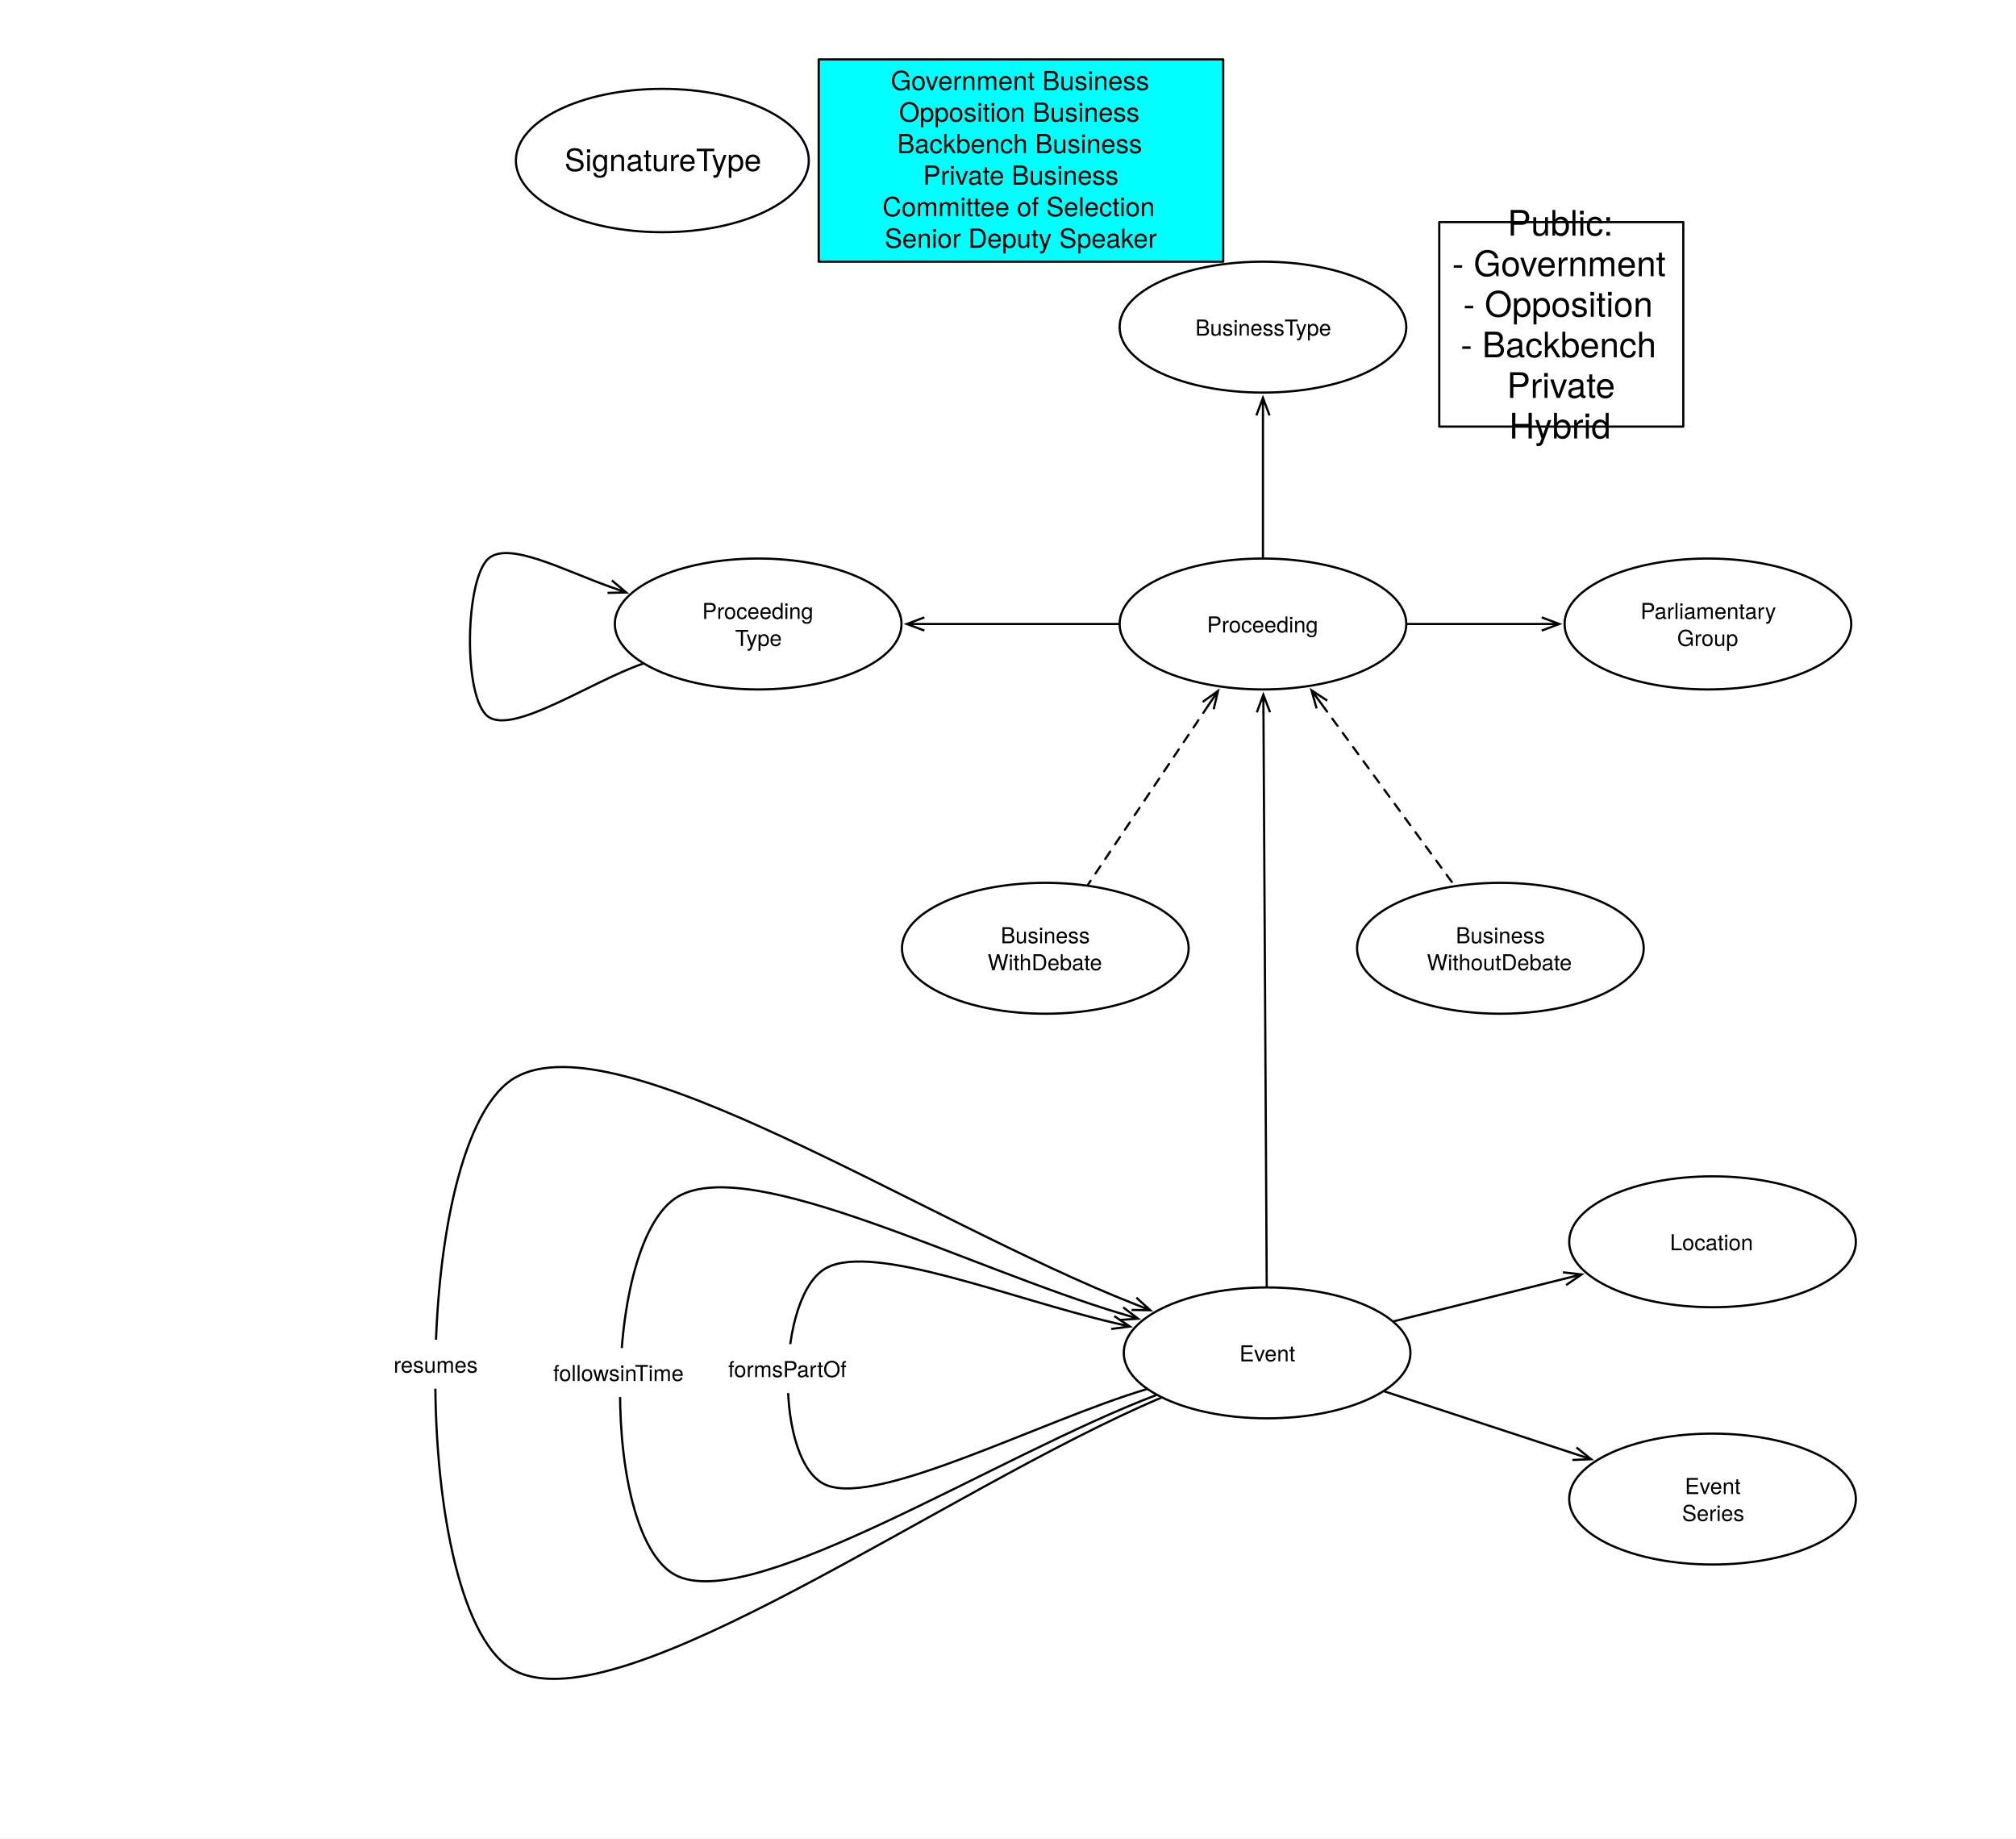
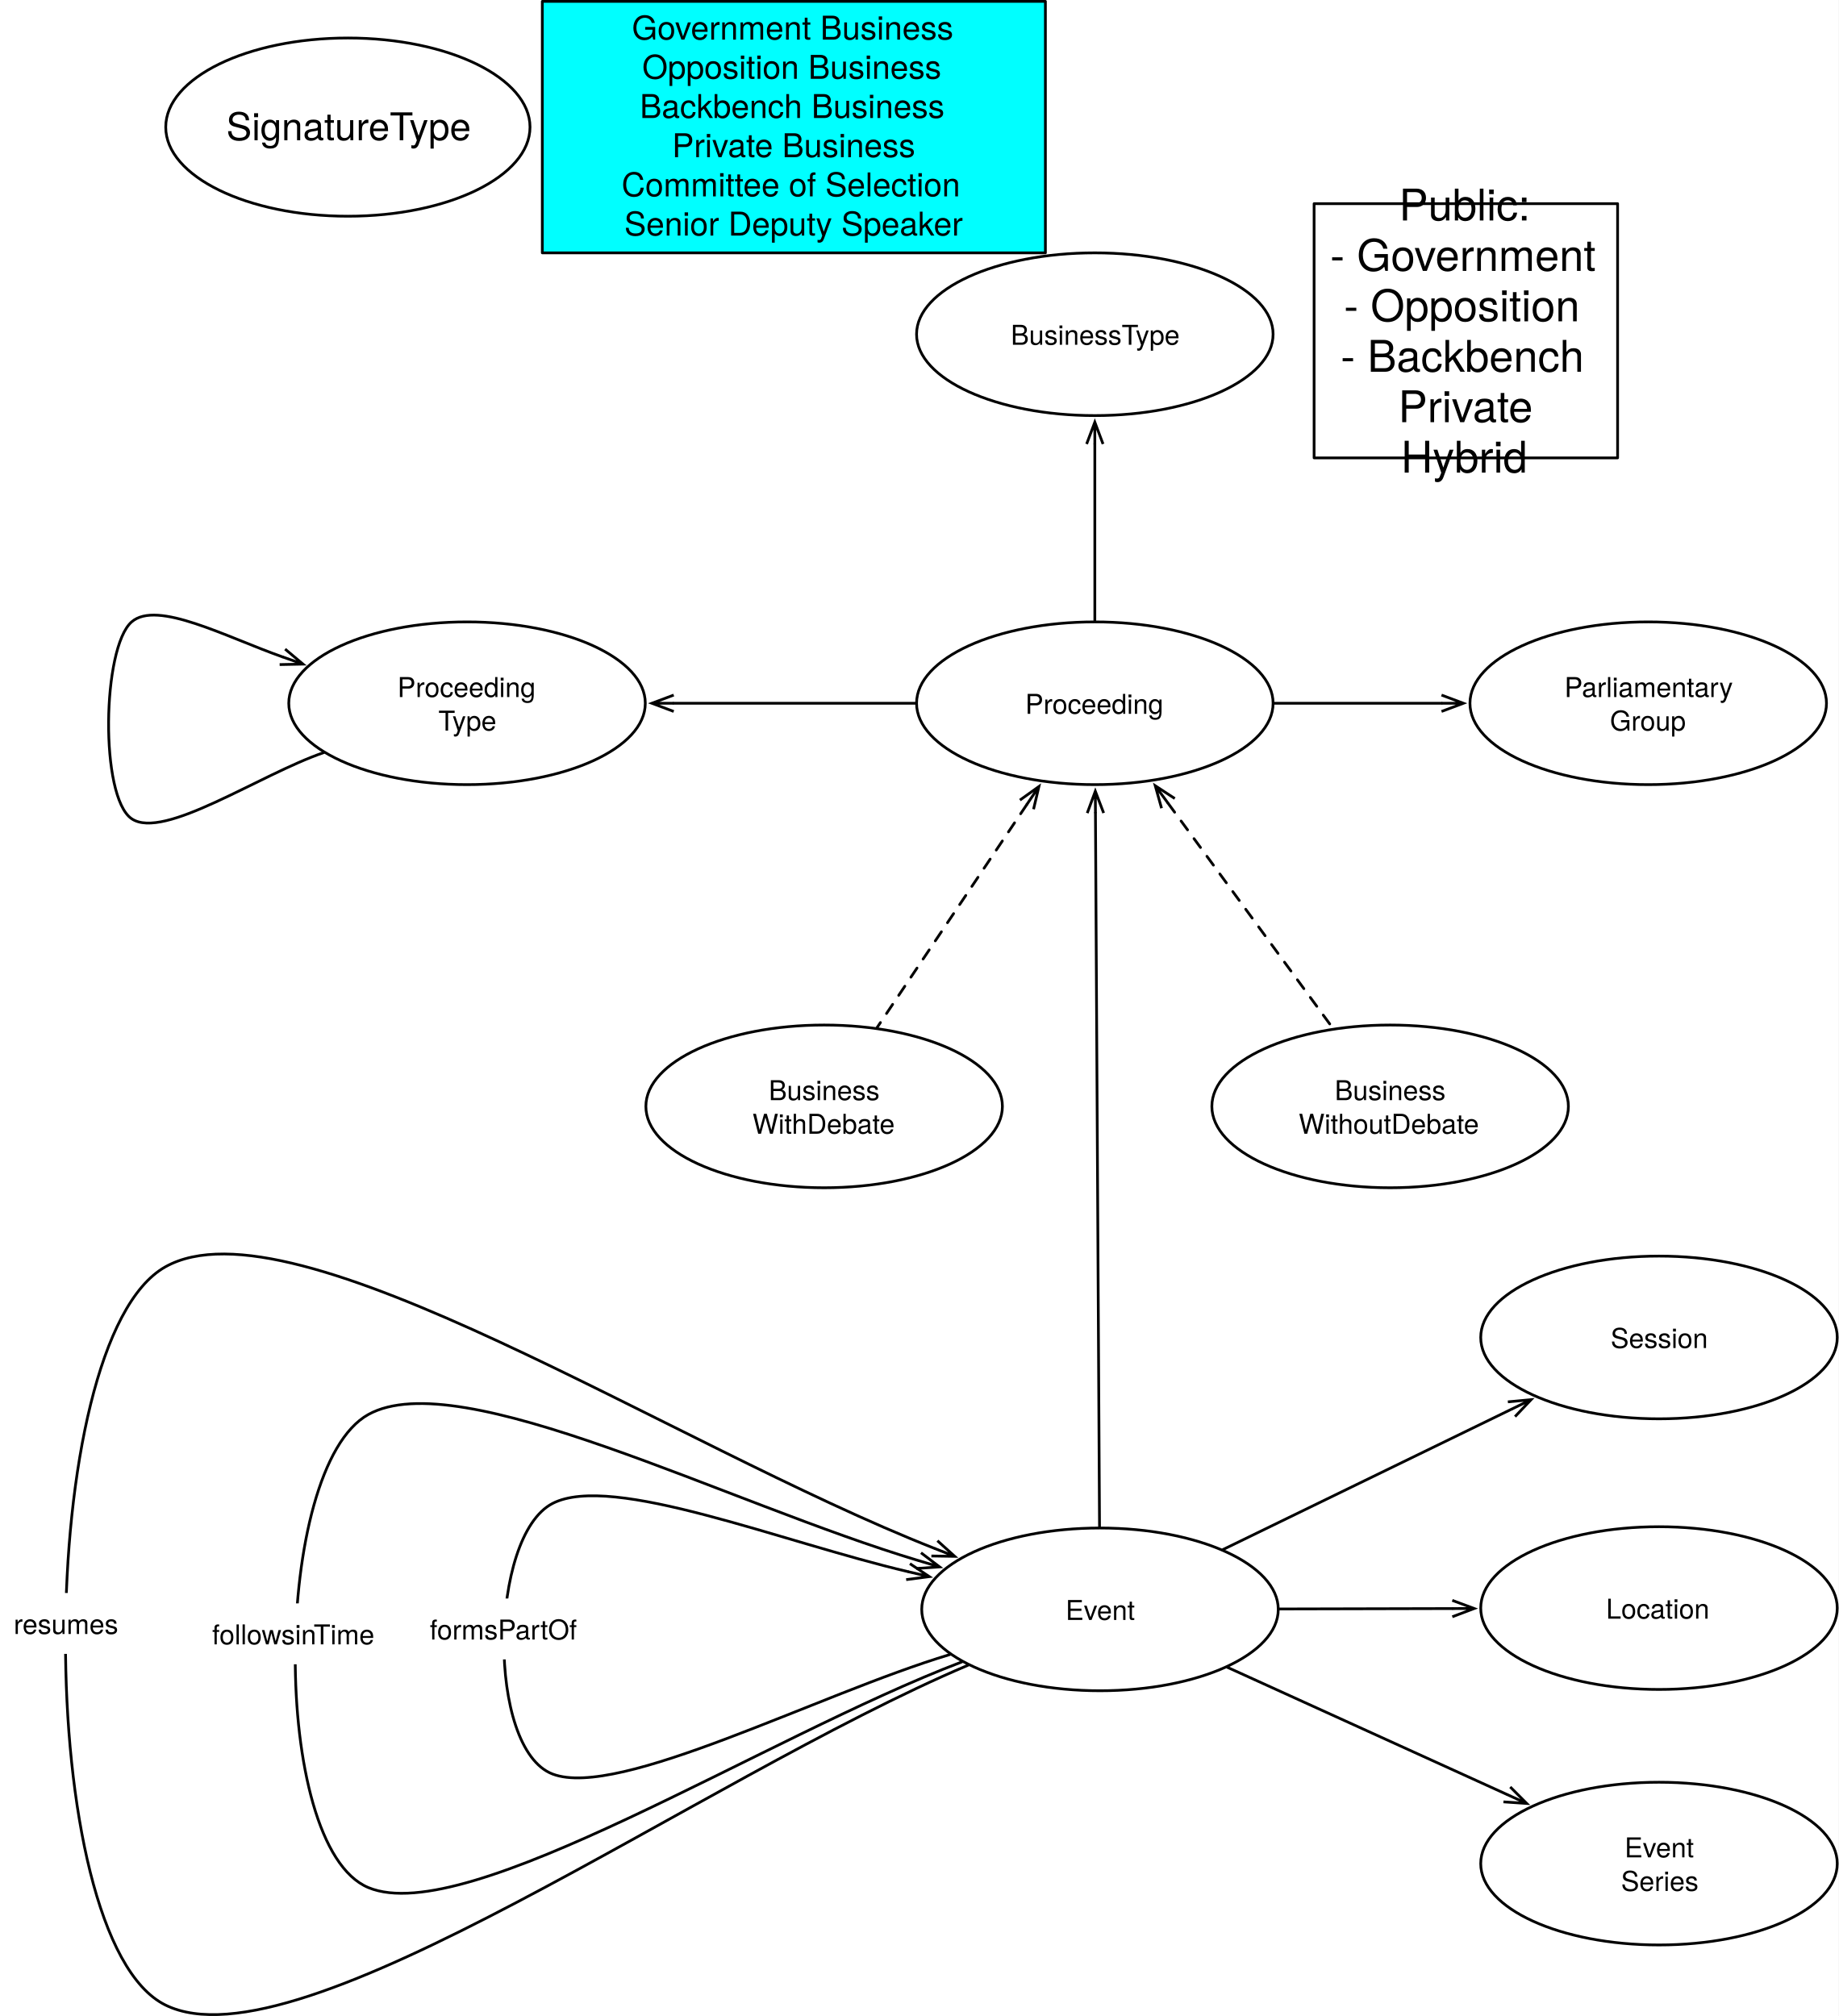
- <svg xmlns="http://www.w3.org/2000/svg" version="1.1" viewBox="0 0 917 836" width="917" height="836">
+ <svg xmlns="http://www.w3.org/2000/svg" version="1.1" viewBox="174.051 26.5 672.449 737.486" width="672.449" height="737.486">
  <defs>
    <marker orient="auto" overflow="visible" markerUnits="strokeWidth" id="StickArrow_Marker" stroke-linejoin="miter" stroke-miterlimit="10" viewBox="-9 -4 10 8" markerWidth="10" markerHeight="8" color="black">
      <g>
        <path d="M -8 0 L 0 0 M 0 3 L -8 0 L 0 -3" fill="none" stroke="currentColor" stroke-width="1" />
      </g>
    </marker>
  </defs>
  <g id="Canvas_1" fill="none" fill-opacity="1" stroke-opacity="1" stroke="none" stroke-dasharray="none">
-     <rect fill="white" x="0" y="0" width="917" height="836" />
+     <rect fill="white" x="174.051" y="26.5" width="672.449" height="737.486" />
    <g id="Canvas_1_Layer_1">
      <g id="Graphic_987">
        <ellipse cx="574.468" cy="283.764" rx="65.197" ry="29.764" fill="white" />
        <ellipse cx="574.468" cy="283.764" rx="65.197" ry="29.764" stroke="black" stroke-linecap="round" stroke-linejoin="round" stroke-width="1" />
        <text transform="translate(527.3105 277.6238)" fill="black">
          <tspan font-family="Helvetica Neue" font-size="10" fill="black" x="21.692" y="10">Proceeding</tspan>
        </text>
      </g>
      <g id="Graphic_993">
        <ellipse cx="576.359" cy="615.238" rx="65.197" ry="29.764" fill="white" />
        <ellipse cx="576.359" cy="615.238" rx="65.197" ry="29.764" stroke="black" stroke-linecap="round" stroke-linejoin="round" stroke-width="1" />
        <text transform="translate(529.2011 609.0979)" fill="black">
          <tspan font-family="Helvetica Neue" font-size="10" fill="black" x="34.562" y="10">Event</tspan>
        </text>
      </g>
      <g id="Graphic_994">
-         <ellipse cx="778.965" cy="564.71" rx="65.197" ry="29.764" fill="white" />
-         <ellipse cx="778.965" cy="564.71" rx="65.197" ry="29.764" stroke="black" stroke-linecap="round" stroke-linejoin="round" stroke-width="1" />
-         <text transform="translate(731.8075 558.5704)" fill="black">
+         <ellipse cx="780.803" cy="614.764" rx="65.197" ry="29.764" fill="white" />
+         <ellipse cx="780.803" cy="614.764" rx="65.197" ry="29.764" stroke="black" stroke-linecap="round" stroke-linejoin="round" stroke-width="1" />
+         <text transform="translate(733.6457 608.6238)" fill="black">
          <tspan font-family="Helvetica Neue" font-size="10" fill="black" x="27.802" y="10">Location</tspan>
        </text>
      </g>
      <g id="Line_996">
-         <line x1="711.643" y1="581.5" x2="634.075" y2="600.844" marker-start="url(#StickArrow_Marker)" stroke="black" stroke-linecap="round" stroke-linejoin="round" stroke-width="1" />
+         <line x1="705.207" y1="614.939" x2="642.055" y2="615.086" marker-start="url(#StickArrow_Marker)" stroke="black" stroke-linecap="round" stroke-linejoin="round" stroke-width="1" />
      </g>
      <g id="Line_998">
        <path d="M 506.153 601.436 C 460.104 590.66 397.874 565.288 376.162 576.474 C 352.886 588.466 351.952 666.26 376.162 675.474 C 400.371 684.688 473.014 646.333 521.432 631.764" marker-start="url(#StickArrow_Marker)" stroke="black" stroke-linecap="round" stroke-linejoin="round" stroke-width="1" />
      </g>
      <g id="Line_1000">
        <line x1="574.697" y1="323.927" x2="576.186" y2="584.974" marker-start="url(#StickArrow_Marker)" stroke="black" stroke-linecap="round" stroke-linejoin="round" stroke-width="1" />
      </g>
      <g id="Graphic_1001">
        <ellipse cx="344.862" cy="283.764" rx="65.197" ry="29.764" fill="white" />
        <ellipse cx="344.862" cy="283.764" rx="65.197" ry="29.764" stroke="black" stroke-linecap="round" stroke-linejoin="round" stroke-width="1" />
        <text transform="translate(297.7042 271.4838)" fill="black">
          <tspan font-family="Helvetica Neue" font-size="10" fill="black" x="21.692" y="10">Proceeding</tspan>
          <tspan font-family="Helvetica Neue" font-size="10" fill="black" x="36.692" y="22.28">Type</tspan>
        </text>
      </g>
      <g id="Line_1002">
        <line x1="420.459" y1="283.764" x2="508.771" y2="283.764" marker-start="url(#StickArrow_Marker)" stroke="black" stroke-linecap="round" stroke-linejoin="round" stroke-width="1" />
      </g>
      <g id="Graphic_1003">
        <ellipse cx="776.862" cy="283.764" rx="65.197" ry="29.764" fill="white" />
        <ellipse cx="776.862" cy="283.764" rx="65.197" ry="29.764" stroke="black" stroke-linecap="round" stroke-linejoin="round" stroke-width="1" />
        <text transform="translate(729.7042 271.4838)" fill="black">
          <tspan font-family="Helvetica Neue" font-size="10" fill="black" x="16.507" y="10">Parliamentary</tspan>
          <tspan font-family="Helvetica Neue" font-size="10" fill="black" x="33.172" y="22.28">Group</tspan>
        </text>
      </g>
      <g id="Line_1004">
        <line x1="701.265" y1="283.764" x2="640.165" y2="283.764" marker-start="url(#StickArrow_Marker)" stroke="black" stroke-linecap="round" stroke-linejoin="round" stroke-width="1" />
      </g>
      <g id="Graphic_1005">
-         <ellipse cx="778.965" cy="681.71" rx="65.197" ry="29.764" fill="white" />
-         <ellipse cx="778.965" cy="681.71" rx="65.197" ry="29.764" stroke="black" stroke-linecap="round" stroke-linejoin="round" stroke-width="1" />
-         <text transform="translate(731.8075 669.4304)" fill="black">
+         <ellipse cx="780.803" cy="708.236" rx="65.197" ry="29.764" fill="white" />
+         <ellipse cx="780.803" cy="708.236" rx="65.197" ry="29.764" stroke="black" stroke-linecap="round" stroke-linejoin="round" stroke-width="1" />
+         <text transform="translate(733.6457 695.9562)" fill="black">
          <tspan font-family="Helvetica Neue" font-size="10" fill="black" x="34.562" y="10">Event</tspan>
          <tspan font-family="Helvetica Neue" font-size="10" fill="black" x="33.272" y="22.28">Series</tspan>
        </text>
      </g>
      <g id="Line_1006">
-         <line x1="716.132" y1="661.096" x2="629.785" y2="632.766" marker-start="url(#StickArrow_Marker)" stroke="black" stroke-linecap="round" stroke-linejoin="round" stroke-width="1" />
+         <line x1="725.153" y1="682.922" x2="622.998" y2="636.453" marker-start="url(#StickArrow_Marker)" stroke="black" stroke-linecap="round" stroke-linejoin="round" stroke-width="1" />
      </g>
      <g id="Graphic_1009">
        <rect x="326.24" y="611.259" width="64.45" height="22.28" fill="white" />
        <text transform="translate(331.2405 616.259)" fill="black">
          <tspan font-family="Helvetica Neue" font-size="10" fill="black" x="3659295e-19" y="10">formsPartOf</tspan>
        </text>
      </g>
      <g id="Line_1011">
        <path d="M 510.031 597.405 C 440.11 576.5 342.341 525.327 308.768 543.947 C 273.641 563.428 272.601 701.917 308.768 717.002 C 344.936 732.087 453.46 661.976 525.795 634.467" marker-start="url(#StickArrow_Marker)" stroke="black" stroke-linecap="round" stroke-linejoin="round" stroke-width="1" />
      </g>
      <g id="Graphic_1010">
        <rect x="246.633" y="613.041" width="71.1" height="22.28" fill="white" />
        <text transform="translate(251.6326 618.041)" fill="black">
          <tspan font-family="Helvetica Neue" font-size="10" fill="black" x="0" y="10">followsinTime</tspan>
        </text>
      </g>
      <g id="Graphic_1016">
        <ellipse cx="475.468" cy="431.236" rx="65.197" ry="29.764" fill="white" />
        <ellipse cx="475.468" cy="431.236" rx="65.197" ry="29.764" stroke="black" stroke-linecap="round" stroke-linejoin="round" stroke-width="1" />
        <text transform="translate(428.3105 418.9562)" fill="black">
          <tspan font-family="Helvetica Neue" font-size="10" fill="black" x="26.877" y="10">Business</tspan>
          <tspan font-family="Helvetica Neue" font-size="10" fill="black" x="20.947" y="22.28">WithDebate</tspan>
        </text>
      </g>
      <g id="Line_1017">
        <line x1="549.564" y1="320.862" x2="494.854" y2="402.358" marker-start="url(#StickArrow_Marker)" stroke="black" stroke-linecap="round" stroke-linejoin="round" stroke-dasharray="4.0,4.0" stroke-width="1" />
      </g>
      <g id="Graphic_1018">
        <ellipse cx="682.468" cy="431.236" rx="65.197" ry="29.764" fill="white" />
        <ellipse cx="682.468" cy="431.236" rx="65.197" ry="29.764" stroke="black" stroke-linecap="round" stroke-linejoin="round" stroke-width="1" />
        <text transform="translate(635.3105 418.9562)" fill="black">
          <tspan font-family="Helvetica Neue" font-size="10" fill="black" x="26.877" y="10">Business</tspan>
          <tspan font-family="Helvetica Neue" font-size="10" fill="black" x="13.722" y="22.28">WithoutDebate</tspan>
        </text>
      </g>
      <g id="Line_1019">
        <line x1="601.29" y1="320.389" x2="661.496" y2="402.599" marker-start="url(#StickArrow_Marker)" stroke="black" stroke-linecap="round" stroke-linejoin="round" stroke-dasharray="4.0,4.0" stroke-width="1" />
      </g>
      <g id="Line_1040">
        <path d="M 515.792 592.911 C 419.187 554.899 281.404 463.552 234.504 489.947 C 186.086 517.196 185.578 735.662 234.504 759.947 C 283.43 784.231 430.238 677.092 528.09 635.67" marker-start="url(#StickArrow_Marker)" stroke="black" stroke-linecap="round" stroke-linejoin="round" stroke-width="1" />
      </g>
      <g id="Graphic_1039">
        <rect x="174.051" y="609.237" width="47.98" height="22.28" fill="white" />
        <text transform="translate(179.0513 614.2369)" fill="black">
          <tspan font-family="Helvetica Neue" font-size="10" fill="black" x="0" y="10">resumes</tspan>
        </text>
      </g>
      <g id="Graphic_1041">
        <ellipse cx="574.468" cy="148.764" rx="65.197" ry="29.764" fill="white" />
        <ellipse cx="574.468" cy="148.764" rx="65.197" ry="29.764" stroke="black" stroke-linecap="round" stroke-linejoin="round" stroke-width="1" />
        <text transform="translate(527.3105 142.6238)" fill="black">
          <tspan font-family="Helvetica Neue" font-size="10" fill="black" x="16.412" y="10">BusinessType</tspan>
        </text>
      </g>
      <g id="Line_1042">
        <line x1="574.468" y1="188.928" x2="574.468" y2="253.5" marker-start="url(#StickArrow_Marker)" stroke="black" stroke-linecap="round" stroke-linejoin="round" stroke-width="1" />
      </g>
      <g id="Graphic_1043">
        <rect x="654.665" y="101" width="111" height="93" fill="white" />
        <rect x="654.665" y="101" width="111" height="93" stroke="black" stroke-linecap="round" stroke-linejoin="round" stroke-width="1" />
        <text transform="translate(659.6648 92.15601)" fill="black">
          <tspan font-family="Helvetica Neue" font-size="16" fill="black" x="26.052" y="15">Public:</tspan>
          <tspan font-family="Helvetica Neue" font-size="16" fill="black" x=".86" y="33.448">- Government</tspan>
          <tspan font-family="Helvetica Neue" font-size="16" fill="black" x="5.892" y="51.896">- Opposition</tspan>
          <tspan font-family="Helvetica Neue" font-size="16" fill="black" x="4.708" y="70.344">- Backbench</tspan>
          <tspan font-family="Helvetica Neue" font-size="16" fill="black" x="25.764" y="88.792">Private</tspan>
          <tspan font-family="Helvetica Neue" font-size="16" fill="black" x="26.796" y="107.24">Hybrid</tspan>
        </text>
      </g>
      <g id="Line_1044">
        <path d="M 277.325 266.784 C 256.737 259.522 231.468 245.911 222.192 254 C 211.426 263.387 210.503 318.026 222.192 326 C 233.88 333.974 268.953 309.9 292.33 301.851" marker-start="url(#StickArrow_Marker)" stroke="black" stroke-linecap="round" stroke-linejoin="round" stroke-width="1" />
      </g>
      <g id="Graphic_1048">
        <rect x="372.393" y="27" width="184" height="92" fill="aqua" />
        <rect x="372.393" y="27" width="184" height="92" stroke="black" stroke-linecap="round" stroke-linejoin="round" stroke-width="1" />
        <text transform="translate(377.3932 29.992)" fill="black">
          <tspan font-family="Helvetica Neue" font-size="12" fill="black" x="27.768" y="11">Government Business</tspan>
          <tspan font-family="Helvetica Neue" font-size="12" fill="black" x="31.542" y="25.336">Opposition Business</tspan>
          <tspan font-family="Helvetica Neue" font-size="12" fill="black" x="30.654" y="39.672">Backbench Business</tspan>
          <tspan font-family="Helvetica Neue" font-size="12" fill="black" x="42.444" y="54.008">Private Business</tspan>
          <tspan font-family="Helvetica Neue" font-size="12" fill="black" x="23.988" y="68.344">Committee of Selection</tspan>
          <tspan font-family="Helvetica Neue" font-size="12" fill="black" x="24.99" y="82.68">Senior Deputy Speaker</tspan>
        </text>
      </g>
      <g id="Graphic_1047">
        <ellipse cx="301.279" cy="73" rx="66.614" ry="32.598" fill="white" />
        <ellipse cx="301.279" cy="73" rx="66.614" ry="32.598" stroke="black" stroke-linecap="round" stroke-linejoin="round" stroke-width="1" />
        <text transform="translate(252.9877 64.804)" fill="black">
          <tspan font-family="Helvetica Neue" font-size="14" fill="black" x="3.82" y="13">SignatureType</tspan>
        </text>
      </g>
+       <g id="Graphic_1049">
+         <ellipse cx="780.803" cy="515.764" rx="65.197" ry="29.764" fill="white" />
+         <ellipse cx="780.803" cy="515.764" rx="65.197" ry="29.764" stroke="black" stroke-linecap="round" stroke-linejoin="round" stroke-width="1" />
+         <text transform="translate(733.6457 509.6238)" fill="black">
+           <tspan font-family="Helvetica Neue" font-size="10" fill="black" x="29.472" y="10">Session</tspan>
+         </text>
+       </g>
+       <g id="Line_1050">
+         <line x1="726.841" y1="542.02" x2="621.419" y2="593.313" marker-start="url(#StickArrow_Marker)" stroke="black" stroke-linecap="round" stroke-linejoin="round" stroke-width="1" />
+       </g>
    </g>
  </g>
</svg>
